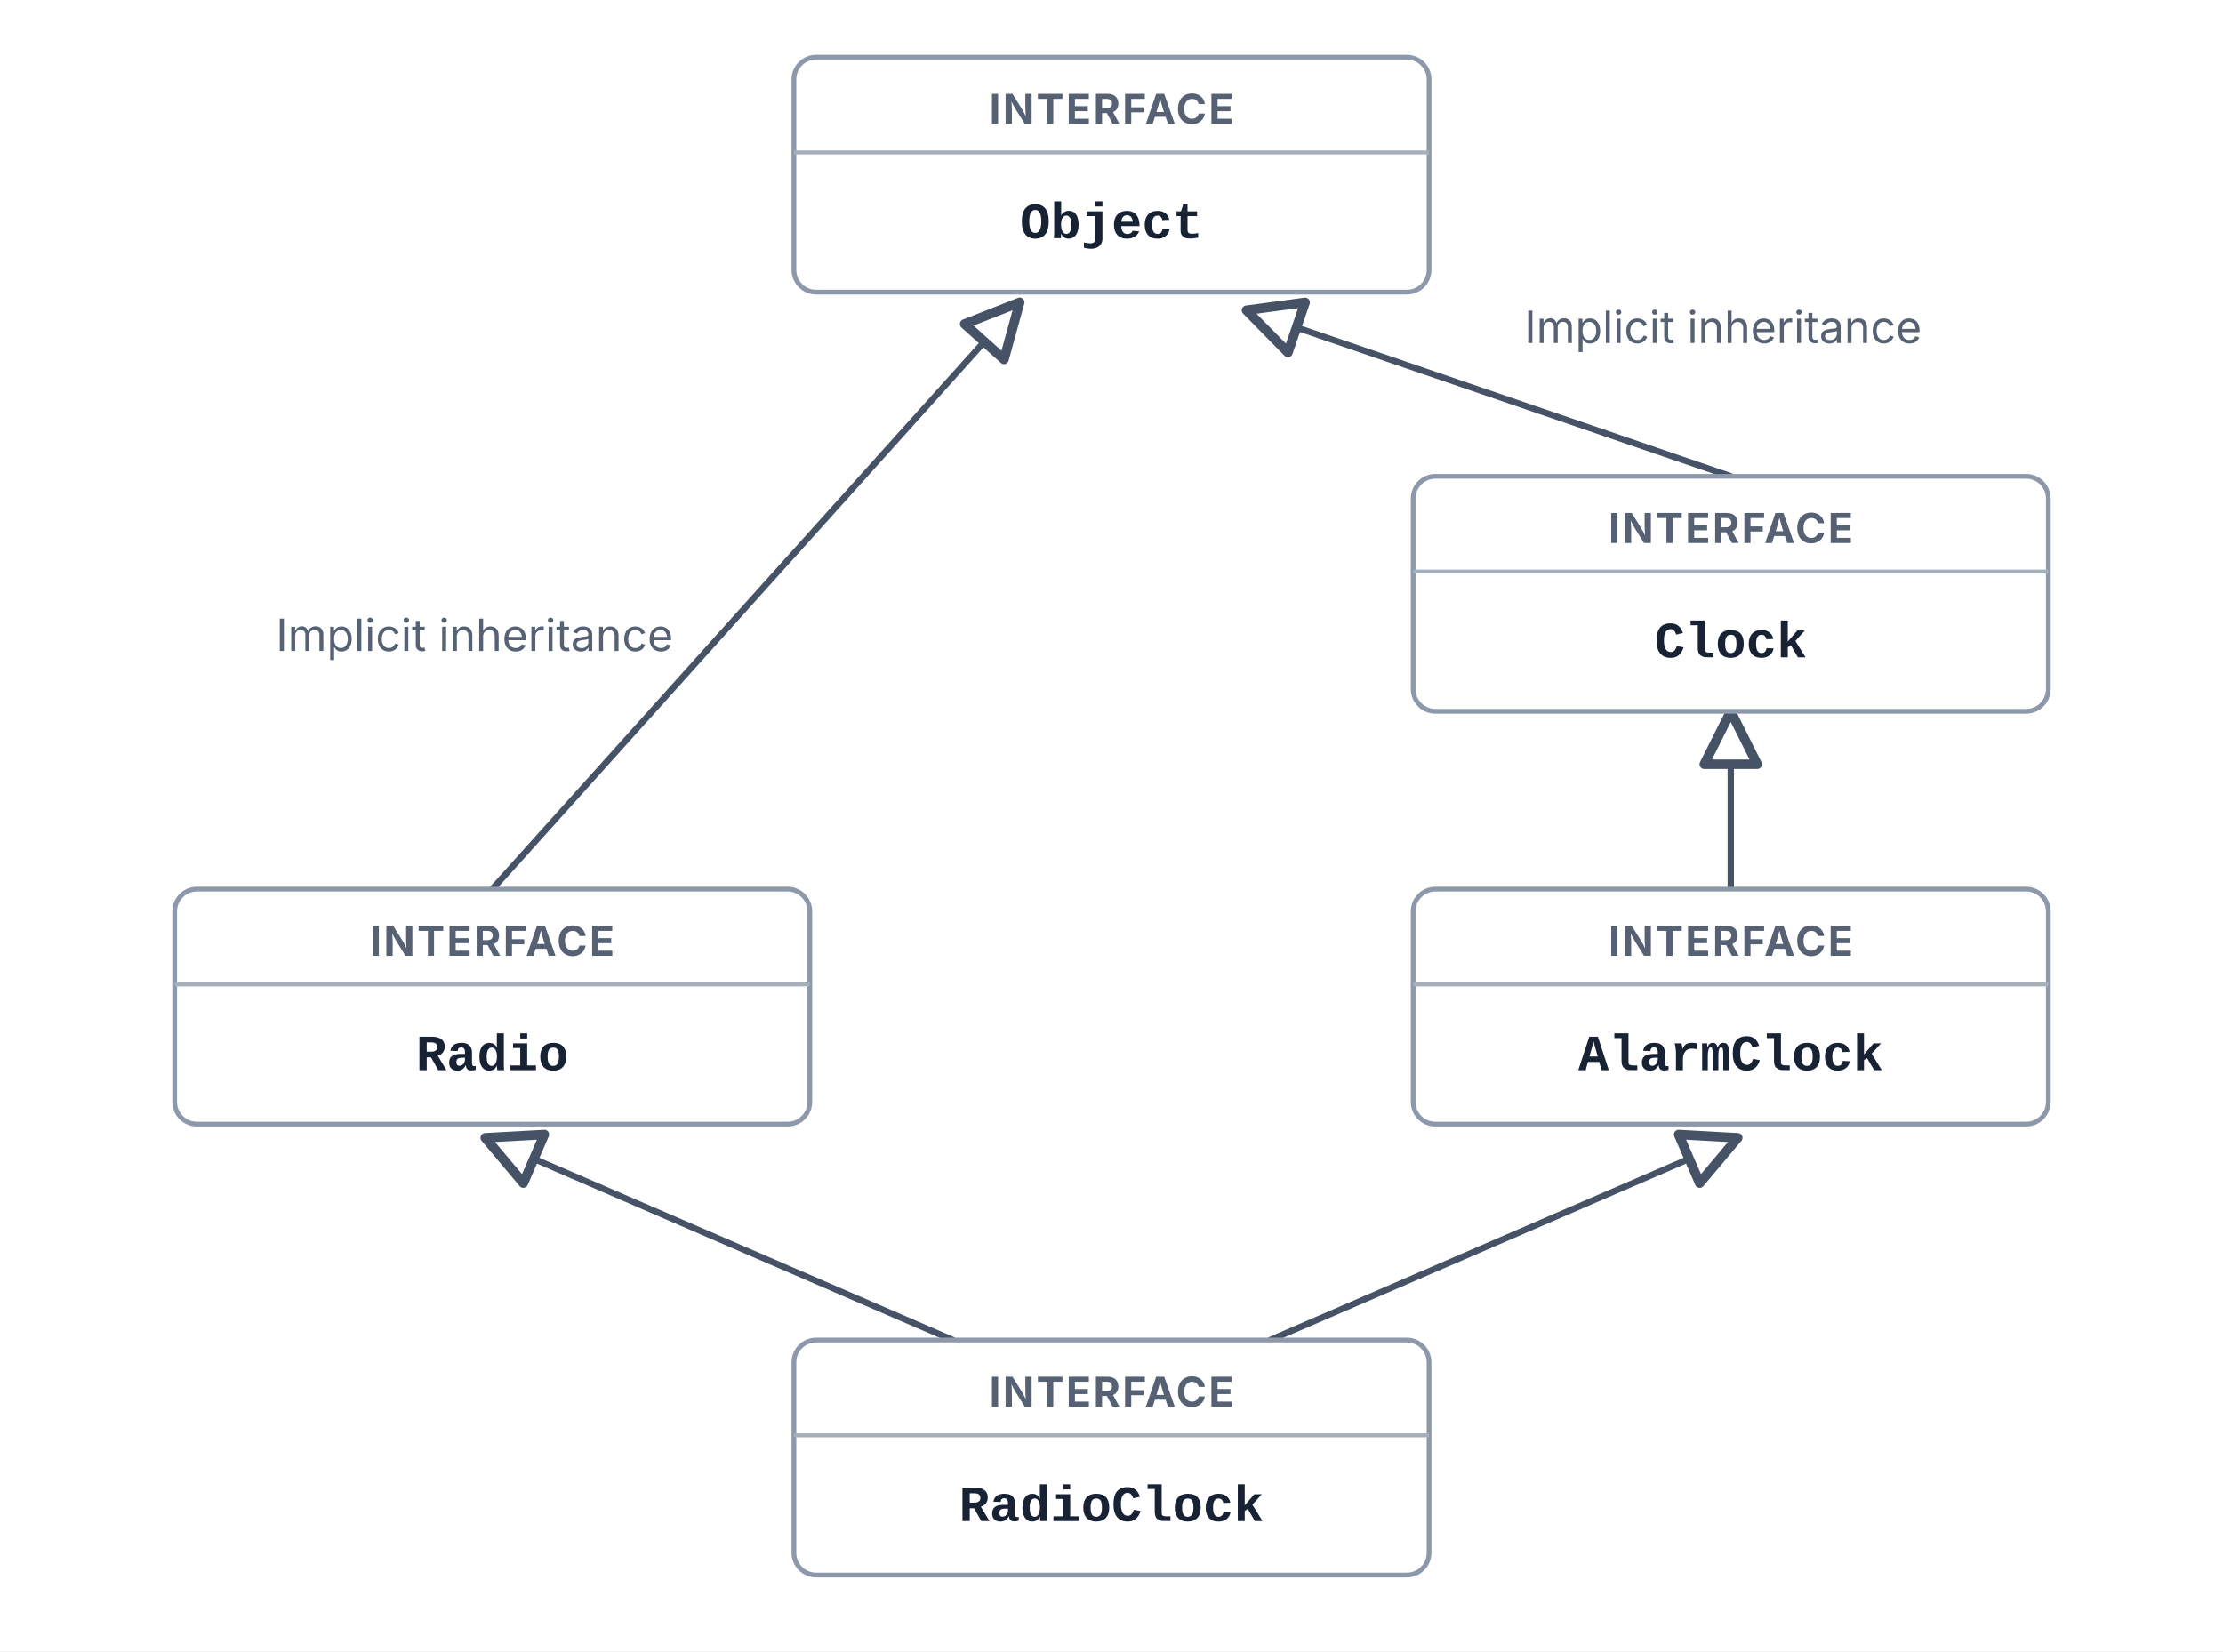
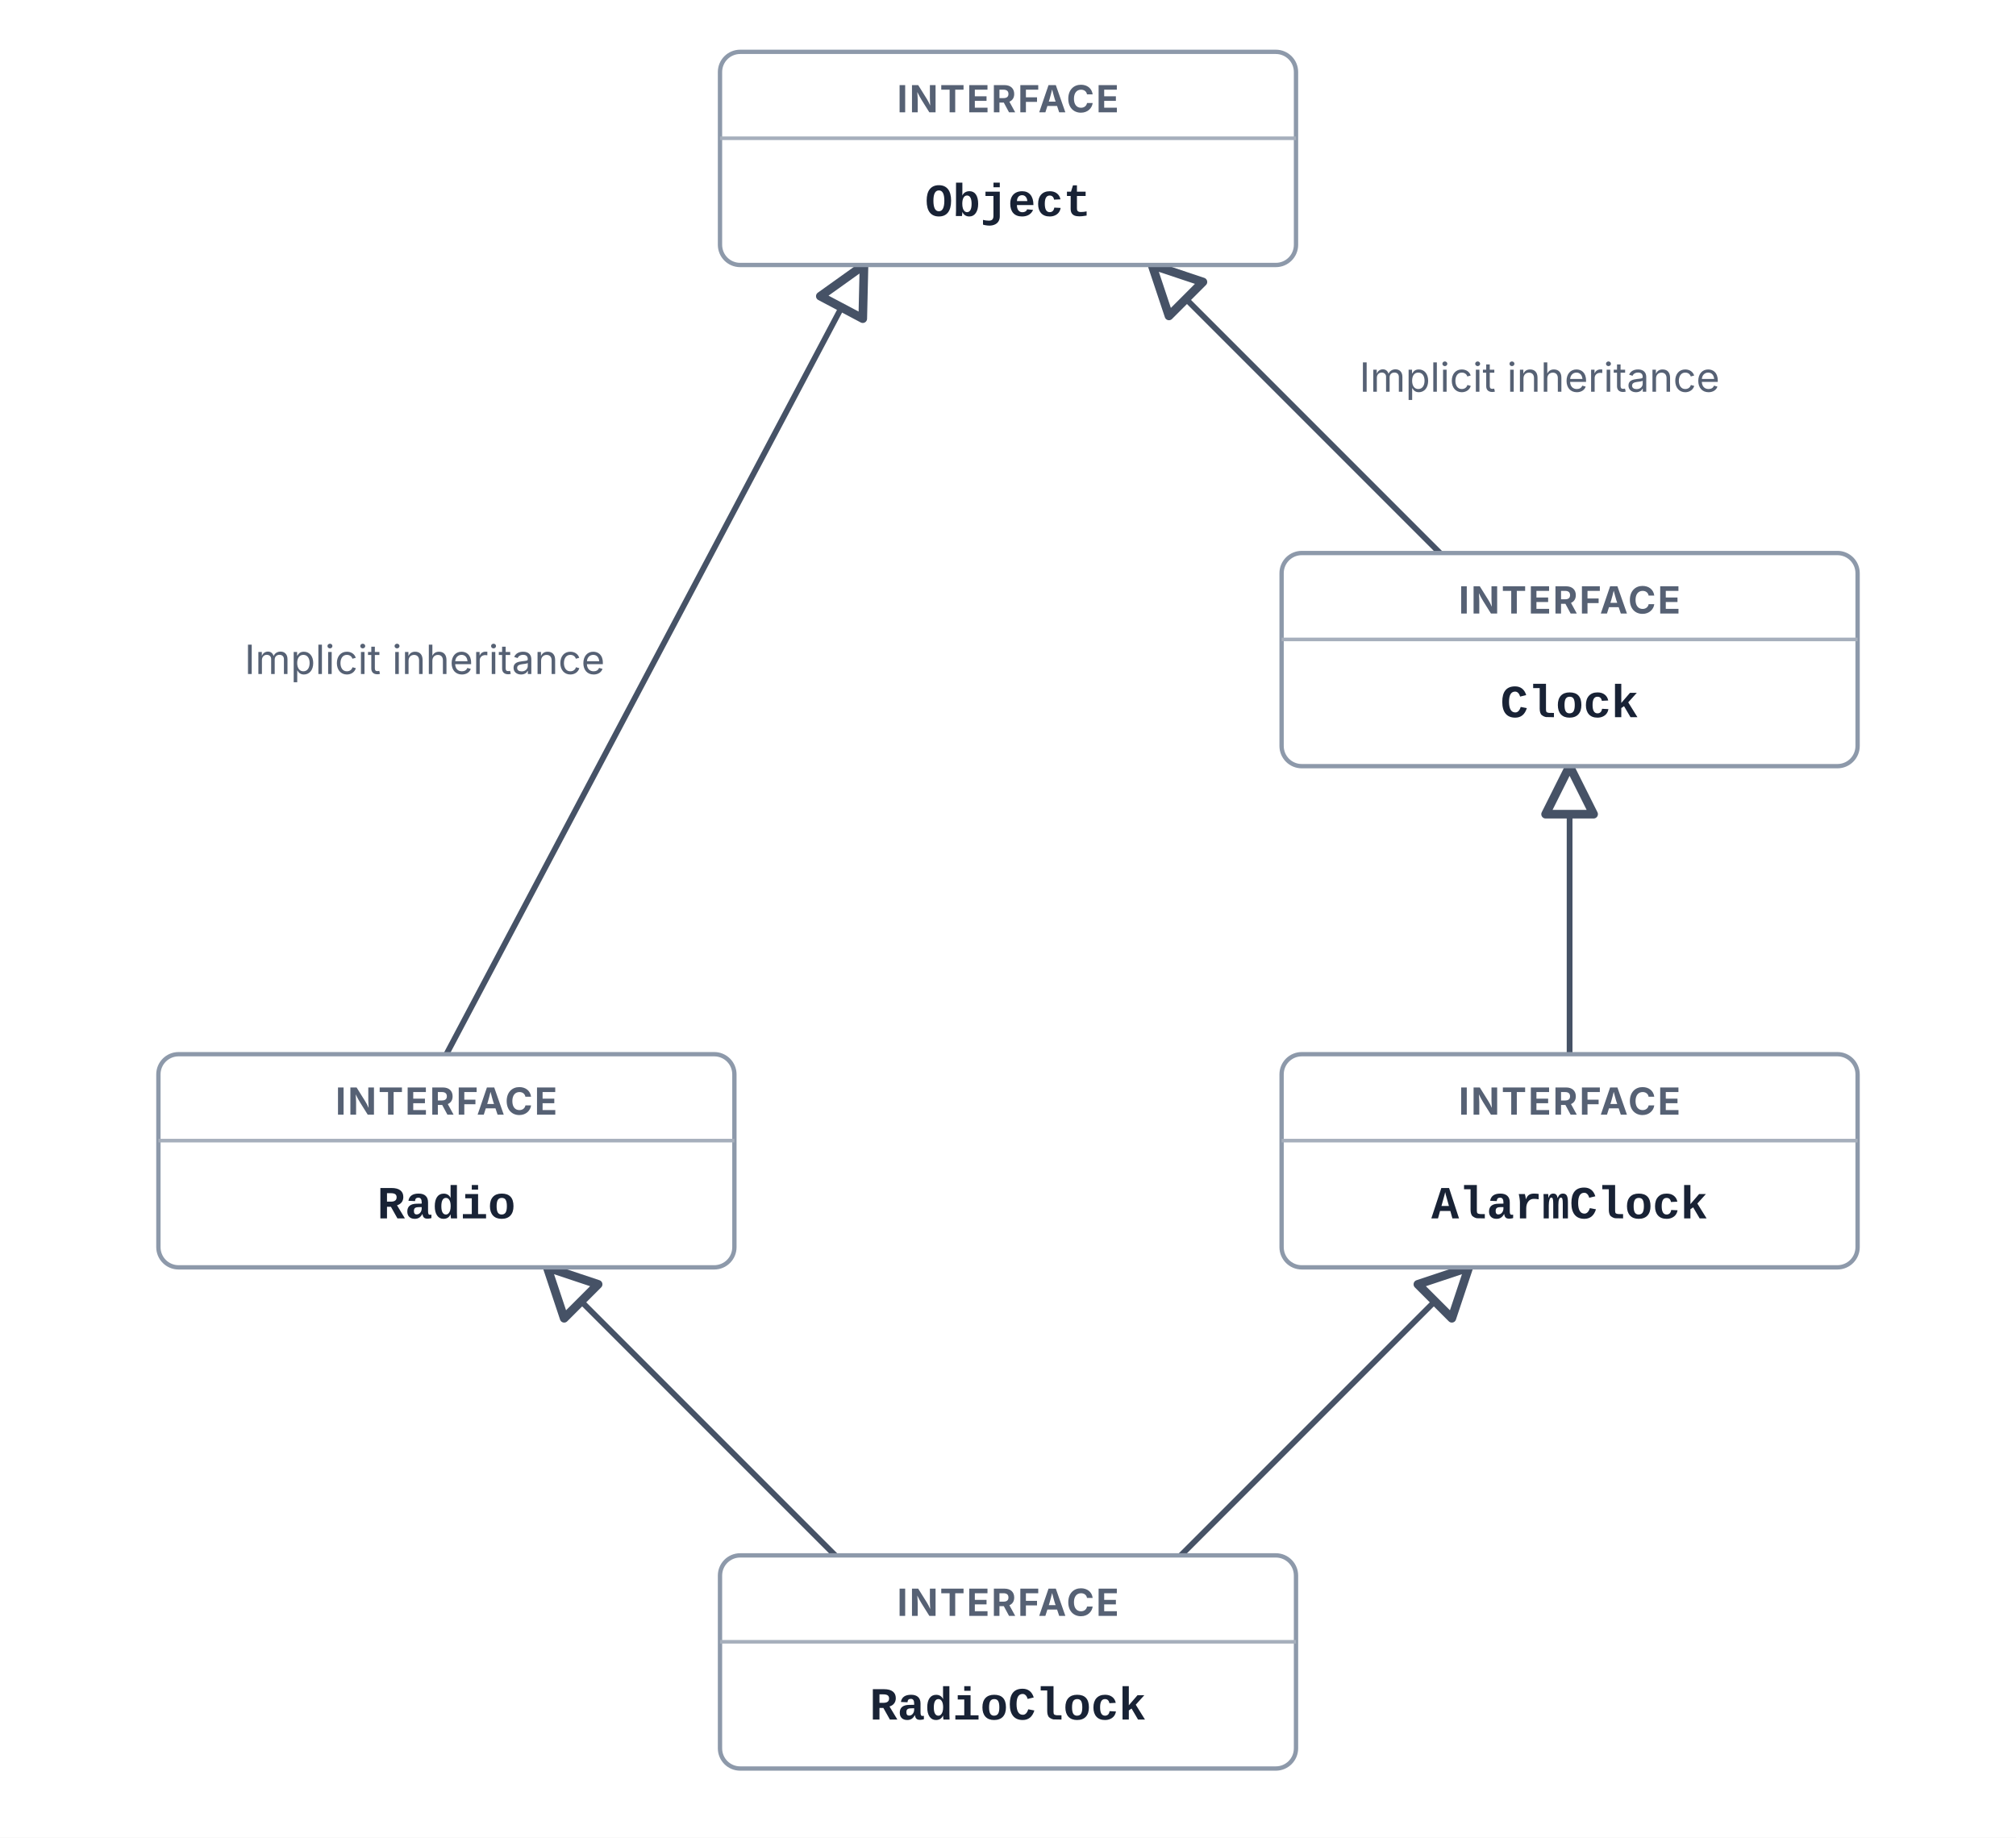
- <svg xmlns="http://www.w3.org/2000/svg" width="700" height="520" viewBox="0 0 700 520" role="img" aria-labelledby="title description">
+ <svg xmlns="http://www.w3.org/2000/svg" width="700" height="638" viewBox="0 0 700 638" role="img" aria-labelledby="title description">
  <defs>
    <marker id="inheritance-arrow" viewBox="0 0 12 12" refX="11" refY="6" markerWidth="10" markerHeight="10" orient="auto">
      <path d="M 1 1 L 11 6 L 1 11 Z" fill="#ffffff" stroke="#465266" stroke-linejoin="round" stroke-width="1.8" />
    </marker>
  </defs>
  <style>
    text {
      fill: #182235;
      font-family: Inter, ui-sans-serif, system-ui, -apple-system, BlinkMacSystemFont, "Segoe UI", sans-serif;
    }
    .label {
      font-size: 16px;
      font-weight: 600;
      text-anchor: middle;
    }
    .annotation {
      fill: #566174;
      font-size: 14px;
      text-anchor: middle;
    }
    .code {
      font-family: ui-monospace, SFMono-Regular, Menlo, Monaco, Consolas, "Liberation Mono", monospace;
    }
    .badge {
      fill: #566174;
      font-size: 13px;
      font-weight: 750;
      letter-spacing: 0.05em;
      text-anchor: middle;
    }
    .application {
      fill: #ffffff;
      stroke: #8d99aa;
      stroke-width: 1.5;
    }
    .connector {
      fill: none;
      stroke: #566174;
      stroke-width: 1.75;
      stroke-linecap: round;
      stroke-linejoin: round;
    }
    .inheritance {
      stroke: #465266;
      stroke-width: 2;
      marker-end: url(#inheritance-arrow);
    }
    .divider {
      fill: none;
      stroke: #a6afbc;
      stroke-width: 1.25;
    }
  </style>
-   <rect width="700" height="520" fill="#ffffff" />
+   <rect width="700" height="638" fill="#ffffff" />
  <g id="boundaries" aria-hidden="true">
  </g>
  <g id="connectors" aria-hidden="true">
-     <path class="connector inheritance" d="M 155 280 L 321.1 95.2" vector-effect="non-scaling-stroke" />
-     <path class="connector inheritance" d="M 545 150 L 392.5 97.7" vector-effect="non-scaling-stroke" />
-     <path class="connector inheritance" d="M 545 280 V 224" vector-effect="non-scaling-stroke" />
-     <path class="connector inheritance" d="M 300 422 L 152.8 358.3" vector-effect="non-scaling-stroke" />
-     <path class="connector inheritance" d="M 400 422 L 547.2 358.3" vector-effect="non-scaling-stroke" />
+     <path class="connector inheritance" d="M 155 366 L 300 92" vector-effect="non-scaling-stroke" />
+     <path class="connector inheritance" d="M 500 192 L 400 92" vector-effect="non-scaling-stroke" />
+     <path class="connector inheritance" d="M 545 366 V 266" vector-effect="non-scaling-stroke" />
+     <path class="connector inheritance" d="M 290 540 L 190 440" vector-effect="non-scaling-stroke" />
+     <path class="connector inheritance" d="M 410 540 L 510 440" vector-effect="non-scaling-stroke" />
  </g>
  <g id="components" aria-hidden="true">
    <rect class="application" x="250" y="18" width="200" height="74" rx="7" vector-effect="non-scaling-stroke" />
    <path class="divider" d="M 250 48 H 450" vector-effect="non-scaling-stroke" />
-     <rect class="application" x="445" y="150" width="200" height="74" rx="7" vector-effect="non-scaling-stroke" />
-     <path class="divider" d="M 445 180 H 645" vector-effect="non-scaling-stroke" />
-     <rect class="application" x="55" y="280" width="200" height="74" rx="7" vector-effect="non-scaling-stroke" />
-     <path class="divider" d="M 55 310 H 255" vector-effect="non-scaling-stroke" />
-     <rect class="application" x="445" y="280" width="200" height="74" rx="7" vector-effect="non-scaling-stroke" />
-     <path class="divider" d="M 445 310 H 645" vector-effect="non-scaling-stroke" />
-     <rect class="application" x="250" y="422" width="200" height="74" rx="7" vector-effect="non-scaling-stroke" />
-     <path class="divider" d="M 250 452 H 450" vector-effect="non-scaling-stroke" />
+     <rect class="application" x="445" y="192" width="200" height="74" rx="7" vector-effect="non-scaling-stroke" />
+     <path class="divider" d="M 445 222 H 645" vector-effect="non-scaling-stroke" />
+     <rect class="application" x="55" y="366" width="200" height="74" rx="7" vector-effect="non-scaling-stroke" />
+     <path class="divider" d="M 55 396 H 255" vector-effect="non-scaling-stroke" />
+     <rect class="application" x="445" y="366" width="200" height="74" rx="7" vector-effect="non-scaling-stroke" />
+     <path class="divider" d="M 445 396 H 645" vector-effect="non-scaling-stroke" />
+     <rect class="application" x="250" y="540" width="200" height="74" rx="7" vector-effect="non-scaling-stroke" />
+     <path class="divider" d="M 250 570 H 450" vector-effect="non-scaling-stroke" />
  </g>
  <g id="labels">
    <text class="badge" x="350.0" y="39">INTERFACE</text>
-     <text class="label code" x="350.0" y="75.0">Object</text>
-     <text class="badge" x="545.0" y="171">INTERFACE</text>
-     <text class="label code" x="545.0" y="207.0">Clock</text>
-     <text class="badge" x="155.0" y="301">INTERFACE</text>
-     <text class="label code" x="155.0" y="337.0">Radio</text>
-     <text class="badge" x="545.0" y="301">INTERFACE</text>
-     <text class="label code" x="545.0" y="337.0">AlarmClock</text>
-     <text class="badge" x="350.0" y="443">INTERFACE</text>
-     <text class="label code" x="350.0" y="479.0">RadioClock</text>
-     <text class="annotation" x="212" y="205" style="text-anchor: end">Implicit inheritance</text>
-     <text class="annotation" x="480" y="108" style="text-anchor: start">Implicit inheritance</text>
+     <text class="label code" x="350.0" y="75">Object</text>
+     <text class="badge" x="545.0" y="213">INTERFACE</text>
+     <text class="label code" x="545.0" y="249">Clock</text>
+     <text class="badge" x="155.0" y="387">INTERFACE</text>
+     <text class="label code" x="155.0" y="423">Radio</text>
+     <text class="badge" x="545.0" y="387">INTERFACE</text>
+     <text class="label code" x="545.0" y="423">AlarmClock</text>
+     <text class="badge" x="350.0" y="561">INTERFACE</text>
+     <text class="label code" x="350.0" y="597">RadioClock</text>
+     <text class="annotation" x="210" y="234" style="text-anchor: end">Implicit inheritance</text>
+     <text class="annotation" x="472" y="136" style="text-anchor: start">Implicit inheritance</text>
  </g>
</svg>
